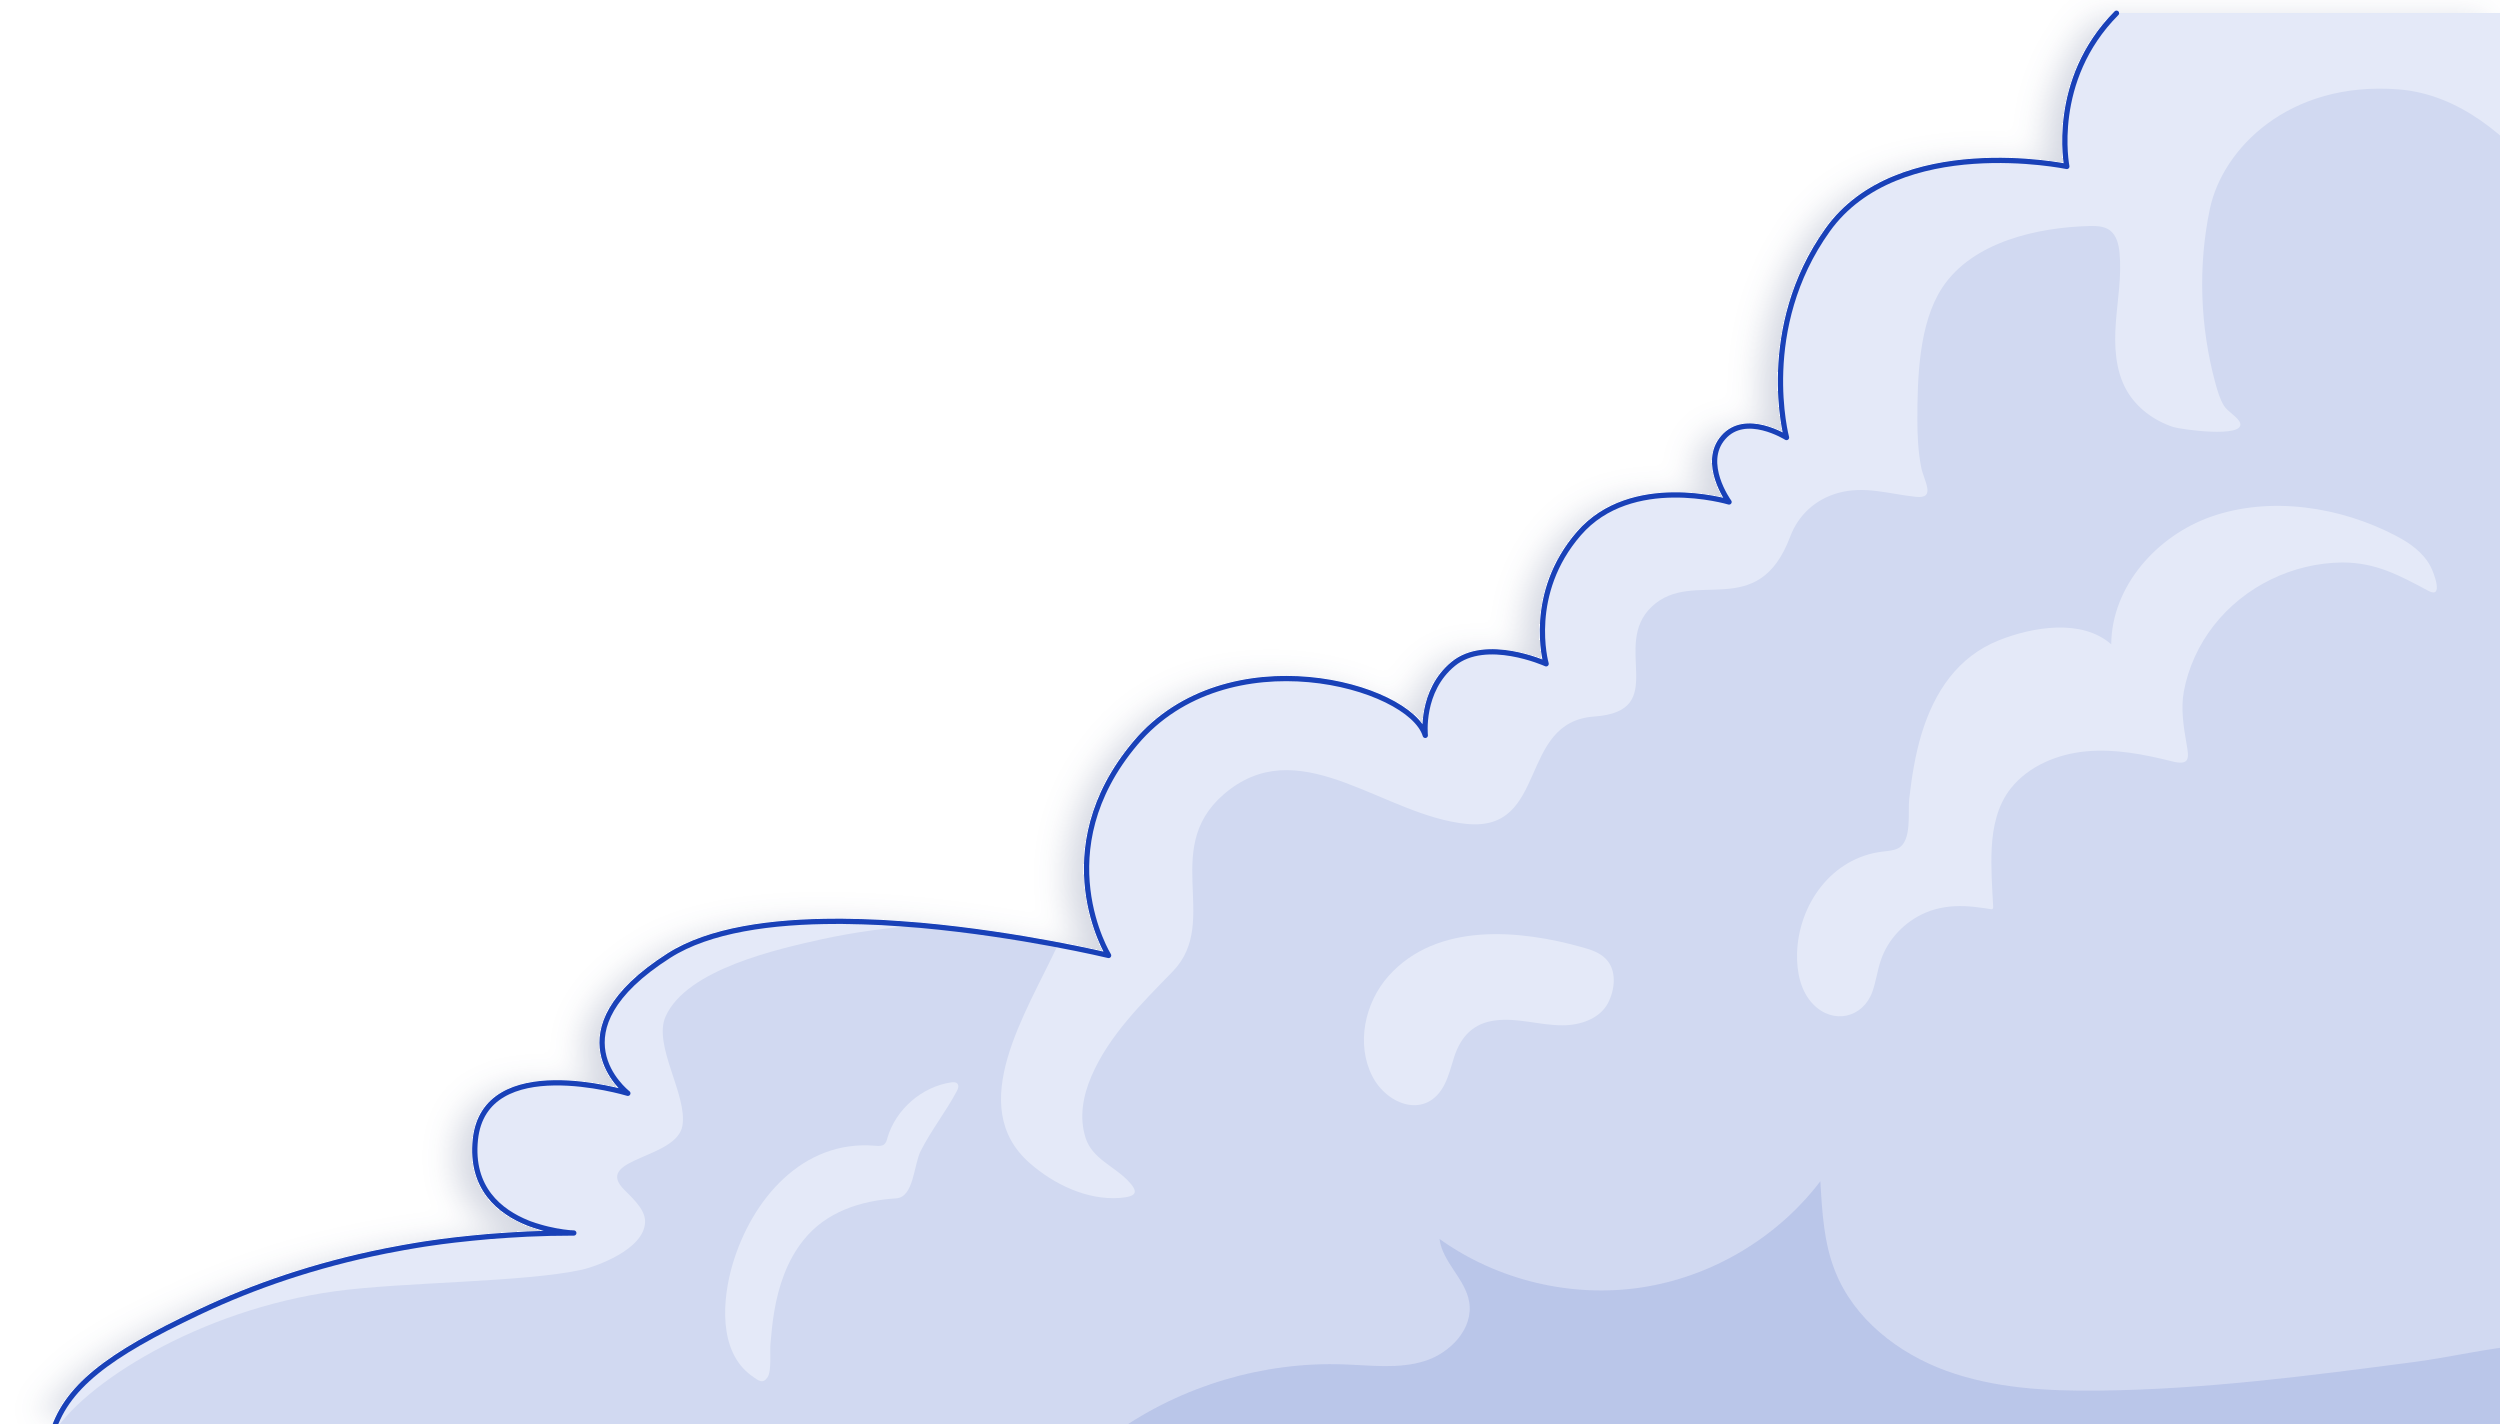
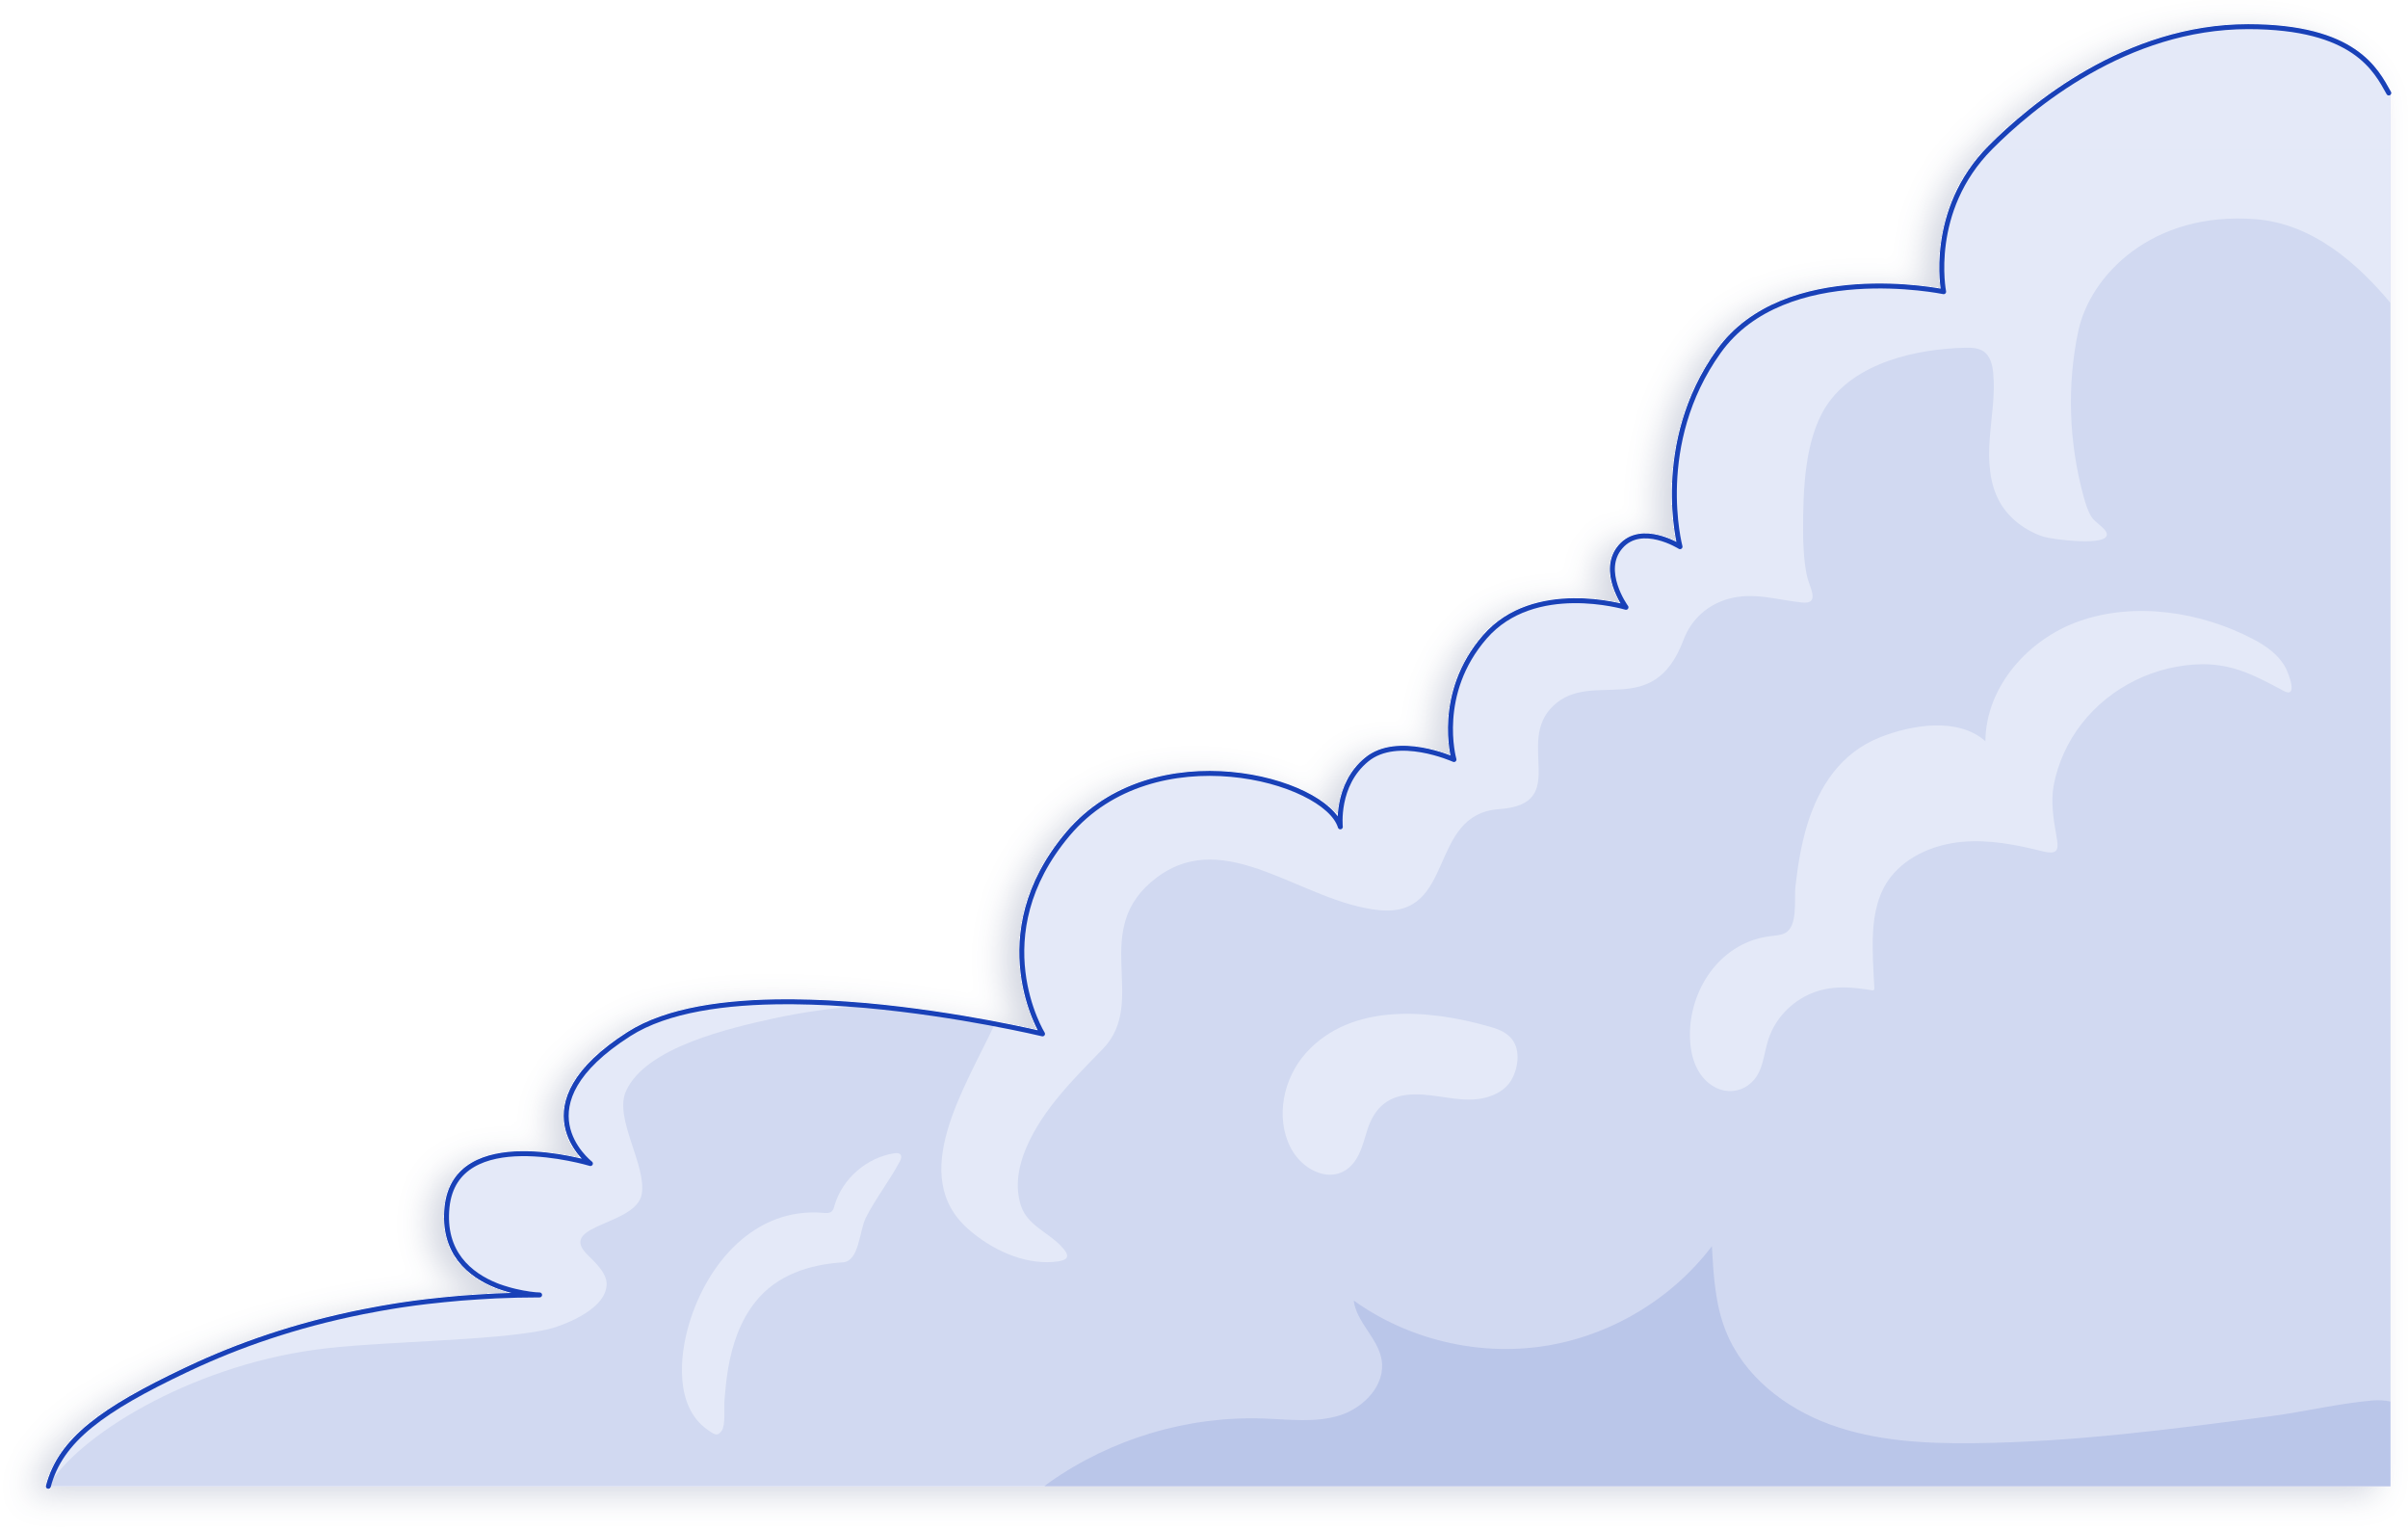
- <svg xmlns="http://www.w3.org/2000/svg" width="1897" height="1080" viewBox="0 0 1897 1080" fill="none">
-   <g filter="url(#filter0_d_312_57)">
-     <path d="M1928.9 10V1090H39C48.8 1052.5 82.9 1028 149.9 996.2C151 995.7 152 995.2 153.1 994.7C192 976.4 238.2 960.1 292.7 949.2C297.3 948.3 301.9 947.4 306.5 946.6C309.6 946.1 312.7 945.5 315.8 945C317.9 944.7 319.9 944.3 322 944C323.1 943.8 324.3 943.7 325.4 943.5C331.8 942.5 338.4 941.7 345 940.9C353.8 939.9 362.8 939 372 938.2C381.2 937.5 390.5 936.9 400.1 936.4C405.9 936.2 411.7 936 417.6 935.8C423.5 935.7 429.4 935.6 435.4 935.6H435.1C434.8 935.6 434.4 935.6 433.9 935.5H432.9C432.7 935.5 432.5 935.5 432.2 935.4H431.8C430.6 935.3 429.2 935.1 427.6 934.9C427.2 934.8 426.7 934.8 426.3 934.7C425.4 934.6 424.4 934.4 423.4 934.2C423.1 934.2 422.9 934.1 422.6 934.1C422.1 934 421.6 933.9 421 933.8C420.5 933.7 420 933.6 419.6 933.5C418.4 933.2 417.1 933 415.8 932.7C414.7 932.4 413.7 932.2 412.6 931.9C411.8 931.7 410.9 931.4 410.1 931.2C408.7 930.8 407.3 930.3 405.8 929.9C405.2 929.7 404.6 929.5 404.1 929.3C403.5 929.1 402.9 928.9 402.3 928.7C401.7 928.5 401.1 928.2 400.5 928C379.3 919.5 356.9 901.7 360.7 864.7C367.8 797.2 474.7 829.1 476.4 829.6C475.2 828.6 416.9 782.9 507.6 725.1C538.2 705.6 585.5 699.1 634.9 699.1H639.5C640.9 699.1 642.3 699.1 643.7 699.2H644.9C646.2 699.2 647.5 699.3 648.8 699.3C650.5 699.3 652.2 699.4 653.9 699.4C654.8 699.4 655.7 699.4 656.6 699.5C660 699.6 663.4 699.8 666.7 699.9C667.5 699.9 668.2 700 669 700C670 700 671 700.1 672.1 700.2C673.7 700.3 675.2 700.4 676.7 700.5C678.2 700.6 679.6 700.7 681.1 700.8H681.5C685.9 701.1 690.2 701.4 694.5 701.8C695.8 701.9 697.1 702 698.4 702.1C774.8 709 841.2 725 841.2 725C841.2 725 792.3 645.9 861.7 563.7C931.1 481.5 1069.9 519.7 1081.5 558C1081.5 558 1077.7 524.2 1102.8 503.7C1127.6 483.4 1172.3 503.3 1173.2 503.7C1172.9 502.7 1158.4 450.5 1198.1 404.8C1237.8 359 1310.9 380.6 1312 380.9C1311.5 380.3 1290.8 351.3 1307.6 332C1324.5 312.4 1355.6 332 1355.6 332C1355.6 332 1333.4 249.2 1386.8 174.5C1440.2 99.7 1568.3 126.3 1568.3 126.3C1568.3 126.3 1555.3 61 1606 10L1928.9 10Z" fill="#D1D9F1" />
+ <svg xmlns="http://www.w3.org/2000/svg" width="1943" height="1233" viewBox="0 0 1943 1233" fill="none">
+   <g filter="url(#filter0_d_331_14)">
+     <path d="M1928.9 121.001V1199H39C48.8 1161.5 82.9 1137 149.9 1105.2C151 1104.7 152 1104.2 153.1 1103.7C192 1085.4 238.2 1069.1 292.7 1058.2C297.3 1057.3 301.9 1056.4 306.5 1055.6C309.6 1055.1 312.7 1054.5 315.8 1054C317.9 1053.7 319.9 1053.3 322 1053C323.1 1052.8 324.3 1052.7 325.4 1052.5C331.8 1051.5 338.4 1050.7 345 1049.9C353.8 1048.9 362.8 1048 372 1047.2C381.2 1046.5 390.5 1045.9 400.1 1045.4C405.9 1045.2 411.7 1045 417.6 1044.8C423.5 1044.7 429.4 1044.6 435.4 1044.6H435.1C434.8 1044.6 434.4 1044.6 433.9 1044.5H432.9C432.7 1044.5 432.5 1044.5 432.2 1044.4H431.8C430.6 1044.3 429.2 1044.1 427.6 1043.9C427.2 1043.8 426.7 1043.8 426.3 1043.7C425.4 1043.6 424.4 1043.4 423.4 1043.2C423.1 1043.2 422.9 1043.1 422.6 1043.1C422.1 1043 421.6 1042.9 421 1042.8C420.5 1042.7 420 1042.6 419.6 1042.5C418.4 1042.2 417.1 1042 415.8 1041.7C414.7 1041.4 413.7 1041.2 412.6 1040.9C411.8 1040.7 410.9 1040.4 410.1 1040.2C408.7 1039.8 407.3 1039.3 405.8 1038.9C405.2 1038.7 404.6 1038.5 404.1 1038.3C403.5 1038.1 402.9 1037.9 402.3 1037.7C401.7 1037.5 401.1 1037.2 400.5 1037C379.3 1028.5 356.9 1010.7 360.7 973.701C367.8 906.201 474.7 938.101 476.4 938.601C475.2 937.601 416.9 891.901 507.6 834.101C538.2 814.601 585.5 808.101 634.9 808.101H639.5C640.9 808.101 642.3 808.101 643.7 808.201H644.9C646.2 808.201 647.5 808.301 648.8 808.301C650.5 808.301 652.2 808.401 653.9 808.401C654.8 808.401 655.7 808.401 656.6 808.501C660 808.601 663.4 808.801 666.7 808.901C667.5 808.901 668.2 809.001 669 809.001C670 809.001 671 809.101 672.1 809.201C673.7 809.301 675.2 809.401 676.7 809.501C678.2 809.601 679.6 809.701 681.1 809.801H681.5C685.9 810.101 690.2 810.401 694.5 810.801C695.8 810.901 697.1 811.001 698.4 811.101C774.8 818.001 841.2 834.001 841.2 834.001C841.2 834.001 792.3 754.901 861.7 672.701C931.1 590.501 1069.9 628.701 1081.5 667.001C1081.5 667.001 1077.7 633.201 1102.8 612.701C1127.6 592.401 1172.3 612.301 1173.2 612.701C1172.9 611.701 1158.4 559.501 1198.1 513.801C1237.8 468.001 1310.9 489.601 1312 489.901C1311.5 489.301 1290.8 460.301 1307.6 441.001C1324.5 421.401 1355.6 441.001 1355.6 441.001C1355.6 441.001 1333.4 358.201 1386.8 283.501C1440.2 208.701 1568.3 235.301 1568.3 235.301C1568.3 235.301 1555.3 172.001 1606 121.001H1928.9Z" fill="#D1D9F1" />
+     <path d="M1606 121.001H1928.9V76C1910.8 40 1871.5 23.5 1831.5 21.5C1791.5 19.5 1772.5 25.5 1747 32C1721.5 38.5 1681 60 1665.5 69.5C1653.1 77.1 1620.67 107.667 1606 121.001Z" fill="#D1D9F1" />
    <g style="mix-blend-mode:screen" opacity="0.5">
-       <path d="M505.1 771.2C495.2 793.1 521.9 831 517.8 854.3C513.4 879 452.9 878.7 472 901C476.6 906.4 489.9 916.5 489.5 927.3C488.8 948.4 451.5 961.2 441.8 963.4C398 973.1 305.9 972.7 254.2 979.8C151.6 993.9 61.9 1050.1 39 1090C48.8 1052.5 82.9 1028 149.9 996.2C151 995.7 152 995.2 153.1 994.7C192 976.4 238.2 960.1 292.7 949.2C297.3 948.3 301.9 947.4 306.5 946.6C309.6 946.1 312.7 945.5 315.8 945C317.9 944.7 319.9 944.3 322 944C323.1 943.8 324.3 943.7 325.4 943.5C331.8 942.5 338.4 941.7 345 940.9C353.8 939.9 362.8 939 372 938.2C381.2 937.5 390.5 936.9 400.1 936.4C405.9 936.2 411.7 936 417.6 935.8C423.5 935.7 429.5 935.6 435.5 935.6H435.1C434.8 935.6 434.4 935.6 433.9 935.5H432.9C432.7 935.5 432.5 935.5 432.2 935.4H431.8C430.6 935.3 429.2 935.1 427.6 934.9C427.2 934.8 426.7 934.8 426.3 934.7C425.4 934.6 424.4 934.4 423.4 934.2C423.1 934.2 422.9 934.1 422.6 934.1C422.1 934 421.6 933.9 421 933.8C420.5 933.7 420 933.6 419.6 933.5C418.4 933.3 417.1 933 415.8 932.7C414.7 932.4 413.7 932.2 412.6 931.9C411.8 931.7 410.9 931.4 410.1 931.2C408.7 930.8 407.3 930.3 405.8 929.9C405.2 929.7 404.6 929.5 404.1 929.3C403.5 929.1 402.9 928.9 402.3 928.7C401.7 928.5 401.1 928.2 400.5 928C379.3 919.5 356.9 901.7 360.7 864.7C367.8 797.2 474.7 829.1 476.4 829.6C475.2 828.6 416.9 782.9 507.6 725.1C538.2 705.6 585.5 699.1 634.9 699.1H639.5C640.9 699.1 642.3 699.1 643.7 699.2H644.9C646.2 699.2 647.5 699.3 648.8 699.3C650.5 699.3 652.2 699.4 653.9 699.4C654.8 699.4 655.7 699.4 656.6 699.5C660 699.6 663.4 699.8 666.7 699.9C667.5 699.9 668.2 700 669 700C670 700 671 700.1 672.1 700.2C673.7 700.3 675.2 700.4 676.7 700.5C678.2 700.6 679.6 700.7 681.1 700.8H681.5C685.9 701.1 690.2 701.4 694.5 701.8C695.8 701.9 697.1 702 698.4 702.1C673.5 703.9 648.6 707.3 624.4 712.5C589.7 720.2 521.1 735.5 505.1 771.2V771.2Z" fill="#D1D9F1" />
+       <path d="M505.1 880.2C495.2 902.1 521.9 940 517.8 963.3C513.4 988 452.9 987.7 472 1010C476.6 1015.4 489.9 1025.5 489.5 1036.3C488.8 1057.4 451.5 1070.2 441.8 1072.4C398 1082.1 305.9 1081.7 254.2 1088.8C151.6 1102.9 61.9 1159.1 39 1199C48.8 1161.5 82.9 1137 149.9 1105.2C151 1104.7 152 1104.2 153.1 1103.7C192 1085.4 238.2 1069.1 292.7 1058.2C297.3 1057.3 301.9 1056.4 306.5 1055.6C309.6 1055.1 312.7 1054.5 315.8 1054C317.9 1053.7 319.9 1053.3 322 1053C323.1 1052.8 324.3 1052.7 325.4 1052.5C331.8 1051.5 338.4 1050.7 345 1049.9C353.8 1048.9 362.8 1048 372 1047.2C381.2 1046.5 390.5 1045.9 400.1 1045.4C405.9 1045.2 411.7 1045 417.6 1044.8C423.5 1044.7 429.5 1044.6 435.5 1044.6H435.1C434.8 1044.6 434.4 1044.6 433.9 1044.5H432.9C432.7 1044.5 432.5 1044.5 432.2 1044.4H431.8C430.6 1044.3 429.2 1044.1 427.6 1043.9C427.2 1043.8 426.7 1043.8 426.3 1043.7C425.4 1043.6 424.4 1043.4 423.4 1043.2C423.1 1043.2 422.9 1043.1 422.6 1043.1C422.1 1043 421.6 1042.9 421 1042.8C420.5 1042.7 420 1042.6 419.6 1042.5C418.4 1042.3 417.1 1042 415.8 1041.7C414.7 1041.4 413.7 1041.2 412.6 1040.9C411.8 1040.7 410.9 1040.4 410.1 1040.2C408.7 1039.8 407.3 1039.3 405.8 1038.9C405.2 1038.7 404.6 1038.5 404.1 1038.3C403.5 1038.1 402.9 1037.9 402.3 1037.7C401.7 1037.5 401.1 1037.2 400.5 1037C379.3 1028.5 356.9 1010.7 360.7 973.7C367.8 906.2 474.7 938.1 476.4 938.6C475.2 937.6 416.9 891.9 507.6 834.1C538.2 814.6 585.5 808.1 634.9 808.1H639.5C640.9 808.1 642.3 808.1 643.7 808.2H644.9C646.2 808.2 647.5 808.3 648.8 808.3C650.5 808.3 652.2 808.4 653.9 808.4C654.8 808.4 655.7 808.4 656.6 808.5C660 808.6 663.4 808.8 666.7 808.9C667.5 808.9 668.2 809 669 809C670 809 671 809.1 672.1 809.2C673.7 809.3 675.2 809.4 676.7 809.5C678.2 809.6 679.6 809.7 681.1 809.8H681.5C685.9 810.1 690.2 810.4 694.5 810.8C695.8 810.9 697.1 811 698.4 811.1C673.5 812.9 648.6 816.3 624.4 821.5C589.7 829.2 521.1 844.5 505.1 880.2V880.2Z" fill="#D1D9F1" />
    </g>
    <g style="mix-blend-mode:screen" opacity="0.5">
-       <path d="M1928.9 10V135.4C1903.5 105 1867 71.4 1819.8 67.8C1736.5 61.4 1686.5 113 1676.9 158.3C1667.7 201.8 1669.4 248.1 1681.1 291C1682.7 296.7 1684.4 302.7 1687.5 307.8C1690.1 312.2 1698.4 316.7 1699.8 320.9C1703.6 332.7 1654.4 325.8 1649 324C1634.5 319.2 1621.4 309.6 1613.8 296.4C1605 281 1604.2 262.4 1605.5 244.8C1606.8 227.2 1610 209.5 1608.3 191.8C1607.7 185.4 1606 178.5 1600.9 174.7C1596.6 171.6 1590.9 171.4 1585.6 171.5C1546.5 172.5 1496.7 183.3 1473.7 218.4C1455.9 245.6 1454.9 287.2 1454.9 318.8C1454.9 330.6 1455.5 342.5 1457.7 354.1C1459.6 364.6 1469.6 378.7 1453.8 377C1433.6 374.9 1414.9 368.4 1394.6 374.1C1377.6 378.9 1364.6 390.7 1358.4 407.2C1333.9 472.4 1285 430.6 1253.5 460.2C1221.9 489.7 1267.8 539.6 1209.7 543.7C1151.6 547.8 1175.1 631.3 1112.9 625.2C1050.8 619.1 989.6 557 933.6 598.7C877.6 640.5 927.5 698.5 889.8 737.2C866.7 761 841.5 785.6 828.2 816.6C821.8 831.4 818.7 847.9 823.8 863.6C828.9 879.1 844.9 884.7 855.5 895.5C864.6 904.7 862.5 908 849.6 909C824.9 910.8 799.6 898.6 781.4 882.6C731.9 839.2 778.7 768.7 802.8 716.8C826.7 721.3 841.6 724.9 841.6 724.9C841.6 724.9 792.7 645.8 862.1 563.6C931.5 481.4 1070.3 519.6 1081.9 557.9C1081.9 557.9 1078.1 524.1 1103.2 503.6C1128 483.3 1172.7 503.2 1173.6 503.6C1173.3 502.6 1158.8 450.4 1198.5 404.7C1238.2 358.9 1311.3 380.5 1312.4 380.8C1311.9 380.2 1291.2 351.2 1308 331.9C1324.9 312.3 1356 331.9 1356 331.9C1356 331.9 1333.8 249.1 1387.2 174.4C1440.6 99.6 1568.7 126.2 1568.7 126.2C1568.7 126.2 1555.3 61 1606 10H1928.9V10Z" fill="#D1D9F1" />
+       <path d="M1928.9 121.001V244.401C1903.5 214.001 1867 180.401 1819.8 176.801C1736.5 170.401 1686.5 222.001 1676.9 267.301C1667.7 310.801 1669.4 357.101 1681.1 400.001C1682.7 405.701 1684.4 411.701 1687.5 416.801C1690.1 421.201 1698.4 425.701 1699.8 429.901C1703.6 441.701 1654.4 434.801 1649 433.001C1634.5 428.201 1621.4 418.601 1613.8 405.401C1605 390.001 1604.2 371.401 1605.5 353.801C1606.8 336.201 1610 318.501 1608.3 300.801C1607.7 294.401 1606 287.501 1600.9 283.701C1596.6 280.601 1590.9 280.401 1585.6 280.501C1546.5 281.501 1496.7 292.301 1473.7 327.401C1455.9 354.601 1454.9 396.201 1454.9 427.801C1454.9 439.601 1455.5 451.501 1457.7 463.101C1459.6 473.601 1469.6 487.701 1453.8 486.001C1433.6 483.901 1414.9 477.401 1394.6 483.101C1377.6 487.901 1364.6 499.701 1358.4 516.201C1333.9 581.401 1285 539.601 1253.5 569.201C1221.9 598.701 1267.8 648.601 1209.7 652.701C1151.6 656.801 1175.1 740.301 1112.9 734.201C1050.8 728.101 989.6 666.001 933.6 707.701C877.6 749.501 927.5 807.501 889.8 846.201C866.7 870.001 841.5 894.601 828.2 925.601C821.8 940.401 818.7 956.901 823.8 972.601C828.9 988.101 844.9 993.701 855.5 1004.5C864.6 1013.7 862.5 1017 849.6 1018C824.9 1019.8 799.6 1007.6 781.4 991.601C731.9 948.201 778.7 877.701 802.8 825.801C826.7 830.301 841.6 833.901 841.6 833.901C841.6 833.901 792.7 754.801 862.1 672.601C931.5 590.401 1070.3 628.601 1081.9 666.901C1081.9 666.901 1078.1 633.101 1103.2 612.601C1128 592.301 1172.7 612.201 1173.6 612.601C1173.3 611.601 1158.8 559.401 1198.5 513.701C1238.2 467.901 1311.3 489.501 1312.4 489.801C1311.9 489.201 1291.2 460.201 1308 440.901C1324.9 421.301 1356 440.901 1356 440.901C1356 440.901 1333.8 358.101 1387.2 283.401C1440.6 208.601 1568.7 235.201 1568.7 235.201C1568.7 235.201 1555.3 172.001 1606 121.001H1928.9Z" fill="#D1D9F1" />
+       <path d="M1606 121.001H1928.9V75.5C1926.1 70 1916.6 55.6 1901 42C1881.5 25 1835 21.5 1813.5 21C1792 20.5 1744 30.5 1725.5 38C1707 45.5 1677.5 62 1657 76.5C1640.6 88.1 1616.17 111.667 1606 121.001Z" fill="#D1D9F1" />
    </g>
    <g style="mix-blend-mode:screen" opacity="0.5">
-       <path d="M1777.3 426.8C1739.6 427.2 1703 444.9 1679.7 474.8C1668.4 489.3 1660.5 506.5 1657.1 524.6C1654.7 537.8 1656.9 551.7 1659.2 564.7C1661 575.2 1661.9 581.2 1648.1 577.7C1626.9 572.4 1605 568.1 1583.2 570.1C1561.4 572.1 1539.4 581.1 1525.8 598.2C1515.6 611.1 1512.1 627.6 1511.3 643.6C1510.6 658.2 1511.6 673 1512.4 687.6C1512.4 688.2 1512.5 688.8 1512.2 689.3C1511.6 690.4 1510.5 689.8 1509.6 689.7C1508.3 689.5 1507 689.3 1505.7 689.1C1500.8 688.4 1495.8 687.8 1490.9 687.6C1480.7 687.2 1470.6 688.5 1461.2 692.5C1445.4 699.2 1432.5 712.6 1427.1 728.9C1424.5 736.6 1423.5 744.8 1420.8 752.4C1413.7 772.4 1391 777.7 1375.8 762C1366.2 752.1 1363.3 737.4 1363.6 723.6C1364.6 686.4 1389.8 650.8 1428.5 646.2C1432.5 645.7 1436.7 645.5 1440.3 643.7C1451 638.2 1447.6 616.1 1448.7 606.4C1450.6 589.7 1453.2 573 1458.1 556.8C1467.8 525 1485.5 498.3 1516.9 485.8C1542.1 475.8 1579.6 469.2 1602 488.9C1602.4 444.5 1637 406.5 1677.4 392.2C1722.8 376.1 1776.2 384.6 1818.1 406.6C1828.6 412.1 1838.8 419.2 1844.4 430C1846.7 434.4 1854.6 454.8 1842.6 448.3C1820.5 436.5 1802.8 426.8 1777.3 426.8V426.8Z" fill="#D1D9F1" />
+       <path d="M1777.3 535.801C1739.6 536.201 1703 553.901 1679.7 583.801C1668.4 598.301 1660.5 615.5 1657.1 633.6C1654.7 646.8 1656.9 660.701 1659.2 673.701C1661 684.201 1661.9 690.201 1648.1 686.701C1626.9 681.401 1605 677.1 1583.2 679.1C1561.4 681.1 1539.4 690.101 1525.8 707.201C1515.6 720.101 1512.1 736.6 1511.3 752.6C1510.6 767.2 1511.6 782 1512.4 796.6C1512.4 797.2 1512.5 797.801 1512.2 798.301C1511.6 799.401 1510.5 798.801 1509.6 798.701C1508.3 798.501 1507 798.3 1505.7 798.1C1500.8 797.4 1495.8 796.8 1490.9 796.6C1480.7 796.2 1470.6 797.501 1461.2 801.501C1445.4 808.201 1432.5 821.601 1427.1 837.901C1424.5 845.601 1423.5 853.801 1420.8 861.401C1413.7 881.401 1391 886.701 1375.8 871.001C1366.2 861.101 1363.3 846.4 1363.6 832.6C1364.6 795.4 1389.8 759.801 1428.5 755.201C1432.5 754.701 1436.7 754.501 1440.3 752.701C1451 747.201 1447.6 725.101 1448.7 715.401C1450.6 698.701 1453.2 682.001 1458.1 665.801C1467.8 634.001 1485.5 607.301 1516.9 594.801C1542.1 584.801 1579.6 578.201 1602 597.901C1602.4 553.501 1637 515.501 1677.4 501.201C1722.8 485.101 1776.2 493.601 1818.1 515.601C1828.6 521.101 1838.8 528.201 1844.4 539.001C1846.7 543.401 1854.6 563.801 1842.6 557.301C1820.5 545.501 1802.8 535.801 1777.3 535.801V535.801Z" fill="#D1D9F1" />
    </g>
    <g style="mix-blend-mode:screen" opacity="0.5">
-       <path d="M1201.7 719.1C1201.5 719 1201.2 719 1201 718.9C1153.3 705.4 1090.4 699.5 1053.7 740.5C1035.5 760.9 1028.9 792.3 1041.3 816.6C1052.7 838.9 1082.6 849.5 1096.1 822.9C1099.5 816.2 1101.2 808.9 1103.5 801.8C1108.6 786.4 1118 776.4 1134.6 774.3C1151.8 772.1 1168.6 778.1 1185.7 778C1199.2 778 1214 773 1220.2 761C1225.4 751 1227.1 736.3 1218.5 727.6C1214.1 723.1 1207.9 720.8 1201.7 719.1Z" fill="#D1D9F1" />
+       <path d="M1201.7 828.1C1201.5 828 1201.2 828 1201 827.9C1153.3 814.4 1090.4 808.5 1053.7 849.5C1035.5 869.9 1028.9 901.3 1041.3 925.6C1052.7 947.9 1082.6 958.5 1096.1 931.9C1099.5 925.2 1101.2 917.9 1103.5 910.8C1108.6 895.4 1118 885.4 1134.6 883.3C1151.8 881.1 1168.6 887.1 1185.7 887C1199.2 887 1214 882 1220.2 870C1225.4 860 1227.1 845.3 1218.5 836.6C1214.1 832.1 1207.9 829.8 1201.7 828.1Z" fill="#D1D9F1" />
    </g>
    <g style="mix-blend-mode:screen" opacity="0.5">
-       <path d="M670.9 868.4C669.1 869.8 666.5 869.6 664.1 869.4C608.9 864.7 570.5 910.3 556 959C548.1 985.5 544.7 1025.4 570.3 1043.9C576 1048.1 578.9 1050.2 582.4 1045.1C585.6 1040.3 584.1 1026 584.6 1020.1C585.3 1011.7 586.1 1003.4 587.5 995.1C590.8 975.7 597.2 956.6 609.6 941.1C626.8 919.4 653.3 911 680.1 909.3C693.4 908.4 693.3 884 698.6 873.4C706.6 857.6 717.7 843.6 726 828C727 826.2 727.8 823.9 726.5 822.3C725.4 821 723.5 821.1 721.8 821.3C699.5 824.6 679.8 841.7 673.4 863.3C673 865.1 672.4 867.1 670.9 868.4C670.9 868.3 670.9 868.4 670.9 868.4V868.4Z" fill="#D1D9F1" />
+       <path d="M670.9 977.4C669.1 978.8 666.5 978.6 664.1 978.4C608.9 973.7 570.5 1019.3 556 1068C548.1 1094.5 544.7 1134.4 570.3 1152.9C576 1157.1 578.9 1159.2 582.4 1154.1C585.6 1149.3 584.1 1135 584.6 1129.1C585.3 1120.7 586.1 1112.4 587.5 1104.1C590.8 1084.7 597.2 1065.6 609.6 1050.1C626.8 1028.4 653.3 1020 680.1 1018.3C693.4 1017.4 693.3 993 698.6 982.4C706.6 966.6 717.7 952.6 726 937C727 935.2 727.8 932.9 726.5 931.3C725.4 930 723.5 930.1 721.8 930.3C699.5 933.6 679.8 950.7 673.4 972.3C673 974.1 672.4 976.1 670.9 977.4C670.9 977.3 670.9 977.4 670.9 977.4V977.4Z" fill="#D1D9F1" />
    </g>
    <g style="mix-blend-mode:multiply" opacity="0.6">
-       <path d="M1928.9 1021.6V1090H842.6C844 1088.8 845.5 1087.7 846.9 1086.7C896.9 1051.5 958.6 1033.1 1019.7 1035.3C1040.2 1036 1061.3 1038.9 1080.9 1032.8C1100.5 1026.7 1118.3 1008.1 1114.8 987.8C1111.8 970.3 1094.5 957.7 1092.3 940.1C1136.1 971.5 1192.4 985 1245.7 976.9C1299 968.8 1348.7 939.2 1381.3 896.3C1382.6 919.4 1383.9 943.1 1392.5 964.6C1406.8 1000.8 1440.3 1026.9 1476.9 1040.2C1513.5 1053.5 1553.1 1055.6 1592 1055.2C1672.5 1054.4 1752.6 1043.9 1832.5 1033.4C1859.4 1029.8 1886.7 1023.2 1913.7 1020.8C1919.1 1020.3 1924.2 1020.6 1928.9 1021.6V1021.6Z" fill="#D1D9F1" />
+       <path d="M1928.9 1130.6V1199H842.6C844 1197.8 845.5 1196.7 846.9 1195.7C896.9 1160.5 958.6 1142.1 1019.7 1144.3C1040.2 1145 1061.3 1147.9 1080.9 1141.8C1100.5 1135.7 1118.3 1117.1 1114.8 1096.8C1111.8 1079.3 1094.5 1066.7 1092.3 1049.1C1136.1 1080.5 1192.4 1094 1245.7 1085.9C1299 1077.8 1348.7 1048.2 1381.3 1005.3C1382.6 1028.4 1383.9 1052.1 1392.5 1073.6C1406.8 1109.8 1440.3 1135.9 1476.9 1149.2C1513.5 1162.5 1553.1 1164.6 1592 1164.2C1672.5 1163.4 1752.6 1152.9 1832.5 1142.4C1859.4 1138.8 1886.7 1132.2 1913.7 1129.8C1919.1 1129.3 1924.2 1129.6 1928.9 1130.6V1130.6Z" fill="#D1D9F1" />
    </g>
-     <path d="M39 1090C48.8 1052.5 82.9 1028 149.9 996.2C151 995.7 152 995.2 153.1 994.7C192 976.4 238.2 960.1 292.7 949.2C297.3 948.3 301.9 947.4 306.5 946.6C309.6 946.1 312.7 945.5 315.8 945C317.9 944.7 319.9 944.3 322 944C323.1 943.8 324.3 943.7 325.4 943.5C331.8 942.5 338.4 941.7 345 940.9C353.8 939.9 362.8 939 372 938.2C381.2 937.5 390.5 936.9 400.1 936.4C405.9 936.2 411.7 936 417.6 935.8C423.5 935.7 429.4 935.6 435.4 935.6H435.1C434.8 935.6 434.4 935.6 433.9 935.5H432.9C432.7 935.5 432.5 935.5 432.2 935.4H431.8C430.6 935.3 429.2 935.1 427.6 934.9C427.2 934.8 426.7 934.8 426.3 934.7C425.4 934.6 424.4 934.4 423.4 934.2C423.1 934.2 422.9 934.1 422.6 934.1C422.1 934 421.6 933.9 421 933.8C420.5 933.7 420 933.6 419.6 933.5C418.4 933.2 417.1 933 415.8 932.7C414.7 932.4 413.7 932.2 412.6 931.9C411.8 931.7 410.9 931.4 410.1 931.2C408.7 930.8 407.3 930.3 405.8 929.9C405.2 929.7 404.6 929.5 404.1 929.3C403.5 929.1 402.9 928.9 402.3 928.7C401.7 928.5 401.1 928.2 400.5 928C379.3 919.5 356.9 901.7 360.7 864.7C367.8 797.2 474.7 829.1 476.4 829.6C475.2 828.6 416.9 782.9 507.6 725.1C538.2 705.6 585.5 699.1 634.9 699.1H639.5C640.9 699.1 642.3 699.1 643.7 699.2H644.9C646.2 699.2 647.5 699.3 648.8 699.3C650.5 699.3 652.2 699.4 653.9 699.4C654.8 699.4 655.7 699.4 656.6 699.5C660 699.6 663.4 699.8 666.7 699.9C667.5 699.9 668.2 700 669 700C670 700 671 700.1 672.1 700.2C673.7 700.3 675.2 700.4 676.7 700.5C678.2 700.6 679.6 700.7 681.1 700.8H681.5C685.9 701.1 690.2 701.4 694.5 701.8C695.8 701.9 697.1 702 698.4 702.1C774.8 709 841.2 725 841.2 725C841.2 725 792.3 645.9 861.7 563.7C931.1 481.5 1069.9 519.7 1081.5 558C1081.5 558 1077.7 524.2 1102.8 503.7C1127.6 483.4 1172.3 503.3 1173.2 503.7C1172.9 502.7 1158.4 450.5 1198.1 404.8C1237.8 359 1310.9 380.6 1312 380.9C1311.5 380.3 1290.8 351.3 1307.6 332C1324.5 312.4 1355.6 332 1355.6 332C1355.6 332 1333.4 249.2 1386.8 174.5C1440.2 99.7 1568.3 126.3 1568.3 126.3C1568.3 126.3 1555.3 61 1606 10" stroke="#1941B8" stroke-width="4" stroke-linecap="round" stroke-linejoin="round" />
+     <path d="M39 1199C48.8 1161.5 82.9 1137 149.9 1105.2C151 1104.7 152 1104.2 153.1 1103.7C192 1085.4 238.2 1069.1 292.7 1058.2C297.3 1057.3 301.9 1056.4 306.5 1055.6C309.6 1055.1 312.7 1054.5 315.8 1054C317.9 1053.7 319.9 1053.3 322 1053C323.1 1052.8 324.3 1052.7 325.4 1052.5C331.8 1051.5 338.4 1050.7 345 1049.9C353.8 1048.9 362.8 1048 372 1047.2C381.2 1046.5 390.5 1045.9 400.1 1045.4C405.9 1045.2 411.7 1045 417.6 1044.8C423.5 1044.7 429.4 1044.6 435.4 1044.6H435.1C434.8 1044.6 434.4 1044.6 433.9 1044.5H432.9C432.7 1044.5 432.5 1044.5 432.2 1044.4H431.8C430.6 1044.3 429.2 1044.1 427.6 1043.9C427.2 1043.8 426.7 1043.8 426.3 1043.7C425.4 1043.6 424.4 1043.4 423.4 1043.2C423.1 1043.2 422.9 1043.1 422.6 1043.1C422.1 1043 421.6 1042.9 421 1042.8C420.5 1042.7 420 1042.6 419.6 1042.5C418.4 1042.2 417.1 1042 415.8 1041.7C414.7 1041.4 413.7 1041.2 412.6 1040.9C411.8 1040.7 410.9 1040.4 410.1 1040.2C408.7 1039.8 407.3 1039.3 405.8 1038.9C405.2 1038.7 404.6 1038.5 404.1 1038.3C403.5 1038.1 402.9 1037.9 402.3 1037.7C401.7 1037.5 401.1 1037.2 400.5 1037C379.3 1028.5 356.9 1010.7 360.7 973.701C367.8 906.201 474.7 938.101 476.4 938.601C475.2 937.601 416.9 891.901 507.6 834.101C538.2 814.601 585.5 808.101 634.9 808.101H639.5C640.9 808.101 642.3 808.101 643.7 808.201H644.9C646.2 808.201 647.5 808.301 648.8 808.301C650.5 808.301 652.2 808.401 653.9 808.401C654.8 808.401 655.7 808.401 656.6 808.501C660 808.601 663.4 808.801 666.7 808.901C667.5 808.901 668.2 809.001 669 809.001C670 809.001 671 809.101 672.1 809.201C673.7 809.301 675.2 809.401 676.7 809.501C678.2 809.601 679.6 809.701 681.1 809.801H681.5C685.9 810.101 690.2 810.401 694.5 810.801C695.8 810.901 697.1 811.001 698.4 811.101C774.8 818.001 841.2 834.001 841.2 834.001C841.2 834.001 792.3 754.901 861.7 672.701C931.1 590.501 1069.9 628.701 1081.5 667.001C1081.5 667.001 1077.7 633.201 1102.8 612.701C1127.6 592.401 1172.3 612.301 1173.2 612.701C1172.9 611.701 1158.4 559.501 1198.1 513.801C1237.8 468.001 1310.9 489.601 1312 489.901C1311.5 489.301 1290.8 460.301 1307.6 441.001C1324.5 421.401 1355.6 441.001 1355.6 441.001C1355.6 441.001 1333.4 358.201 1386.8 283.501C1440.2 208.701 1568.3 235.301 1568.3 235.301C1568.3 235.301 1555.3 170.001 1606 119.001C1638.81 86 1715.5 21.5 1814 21.5C1900 21.5 1917.17 56.5 1927.5 75" stroke="#1941B8" stroke-width="4" stroke-linecap="round" stroke-linejoin="round" />
  </g>
  <defs>
-     <filter id="filter0_d_312_57" x="-0" y="-11" width="1941.9" height="1134" filterUnits="userSpaceOnUse" color-interpolation-filters="sRGB">
+     <filter id="filter0_d_331_14" x="-0" y="0.5" width="1942.5" height="1231.5" filterUnits="userSpaceOnUse" color-interpolation-filters="sRGB">
      <feFlood flood-opacity="0" result="BackgroundImageFix" />
      <feColorMatrix in="SourceAlpha" type="matrix" values="0 0 0 0 0 0 0 0 0 0 0 0 0 0 0 0 0 0 127 0" result="hardAlpha" />
      <feOffset dx="-12" dy="6" />
      <feGaussianBlur stdDeviation="12.5" />
      <feComposite in2="hardAlpha" operator="out" />
      <feColorMatrix type="matrix" values="0 0 0 0 0.138 0 0 0 0 0.206 0 0 0 0 0.408 0 0 0 0.2 0" />
-       <feBlend mode="normal" in2="BackgroundImageFix" result="effect1_dropShadow_312_57" />
-       <feBlend mode="normal" in="SourceGraphic" in2="effect1_dropShadow_312_57" result="shape" />
+       <feBlend mode="normal" in2="BackgroundImageFix" result="effect1_dropShadow_331_14" />
+       <feBlend mode="normal" in="SourceGraphic" in2="effect1_dropShadow_331_14" result="shape" />
    </filter>
  </defs>
</svg>
